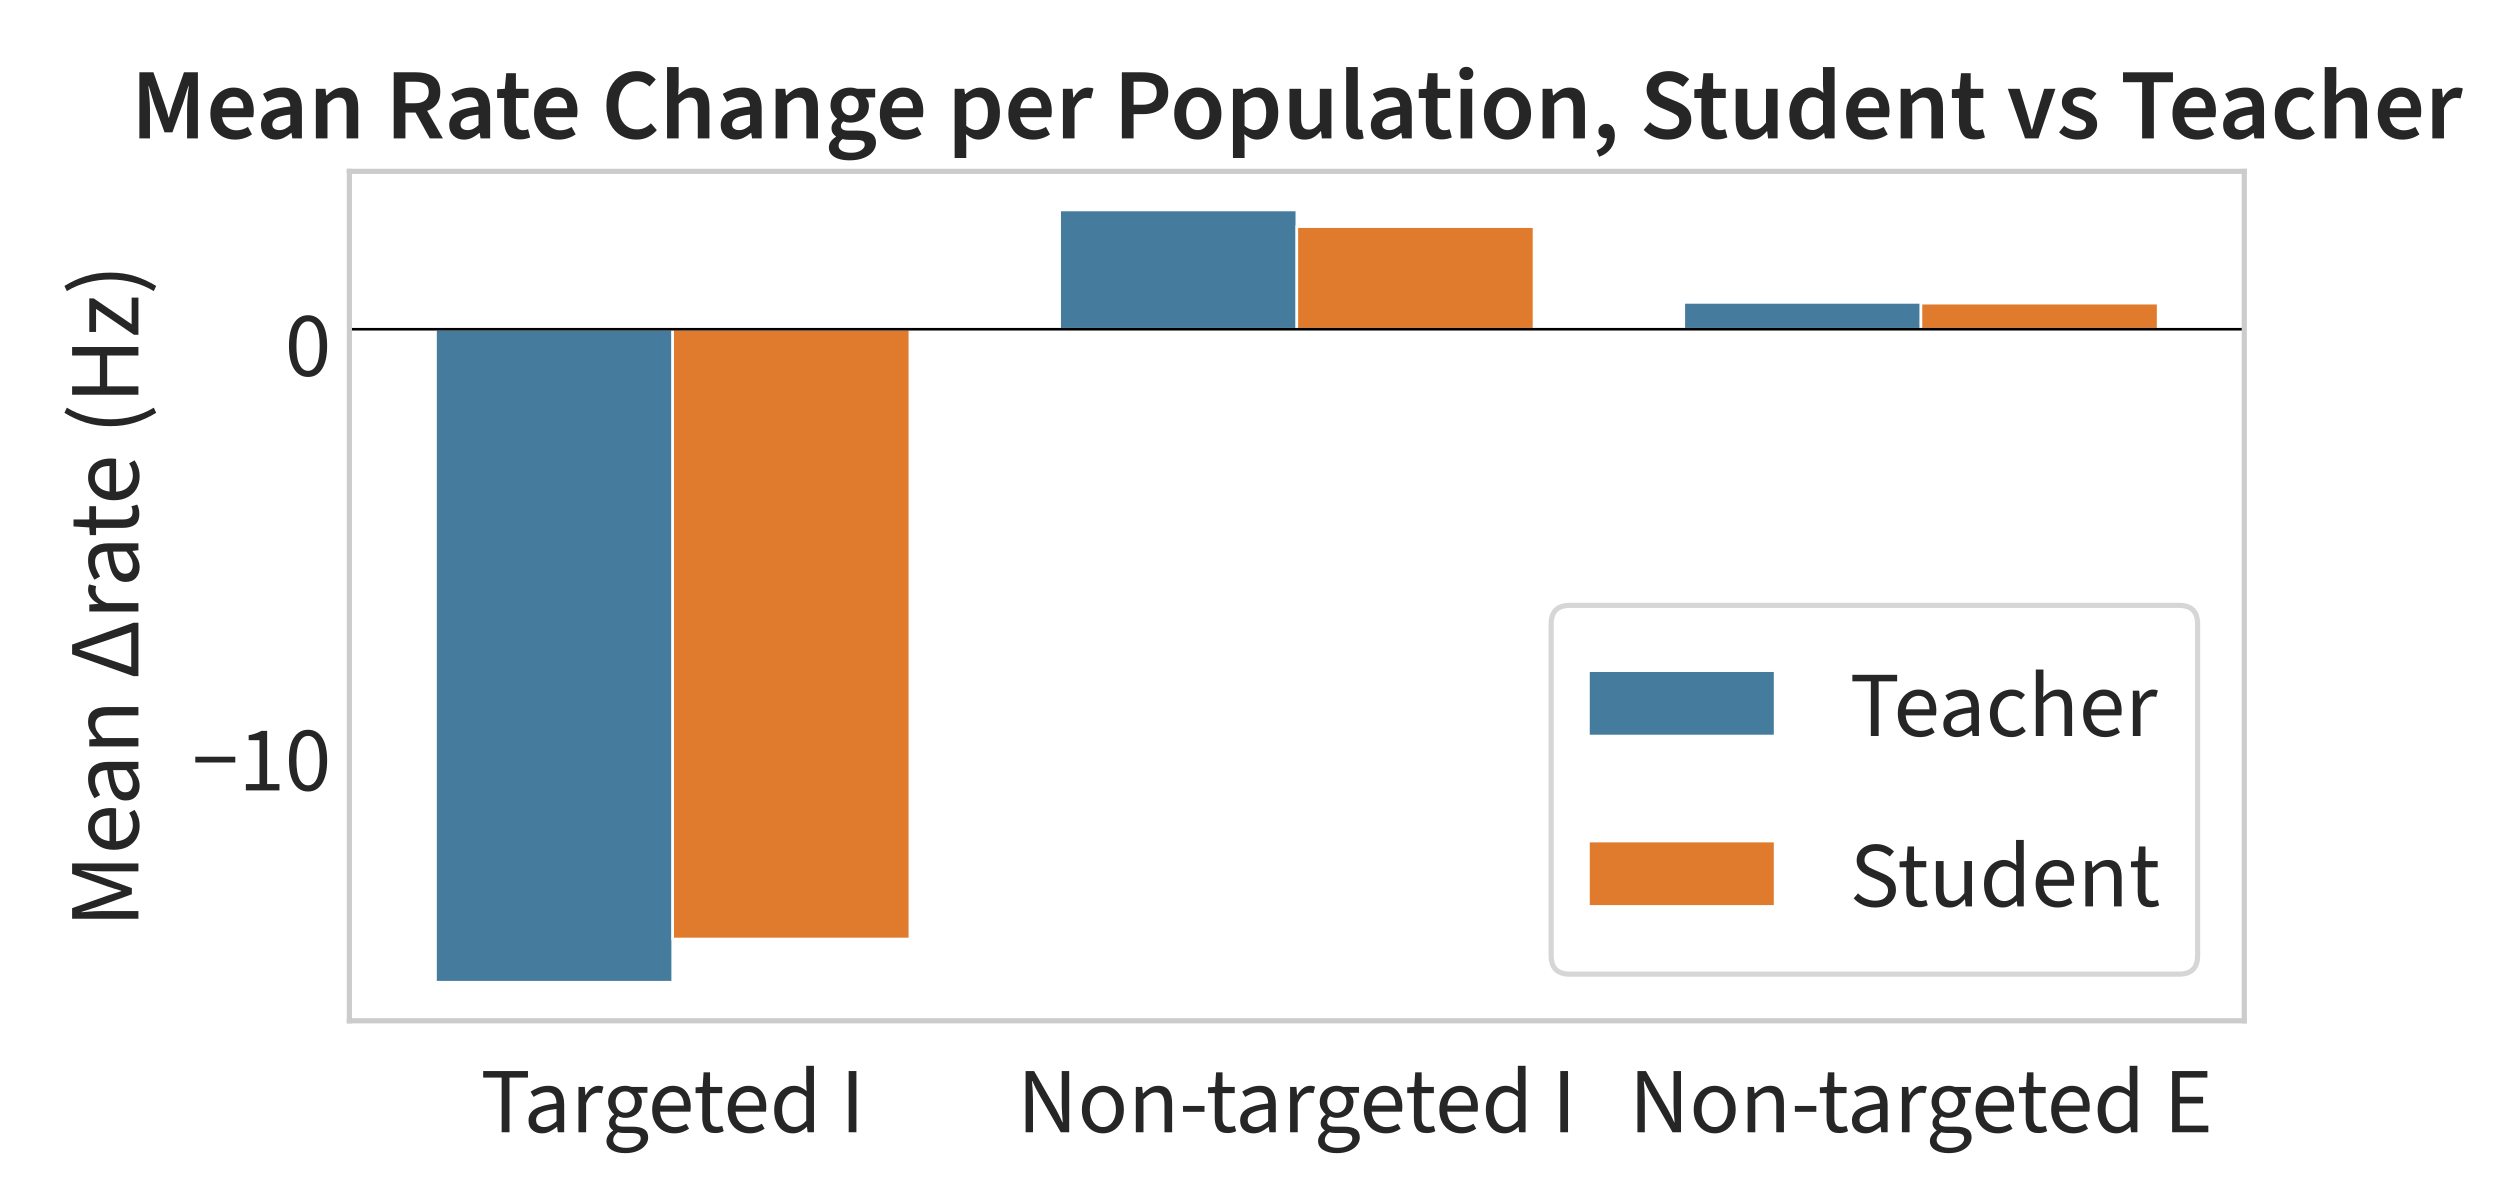
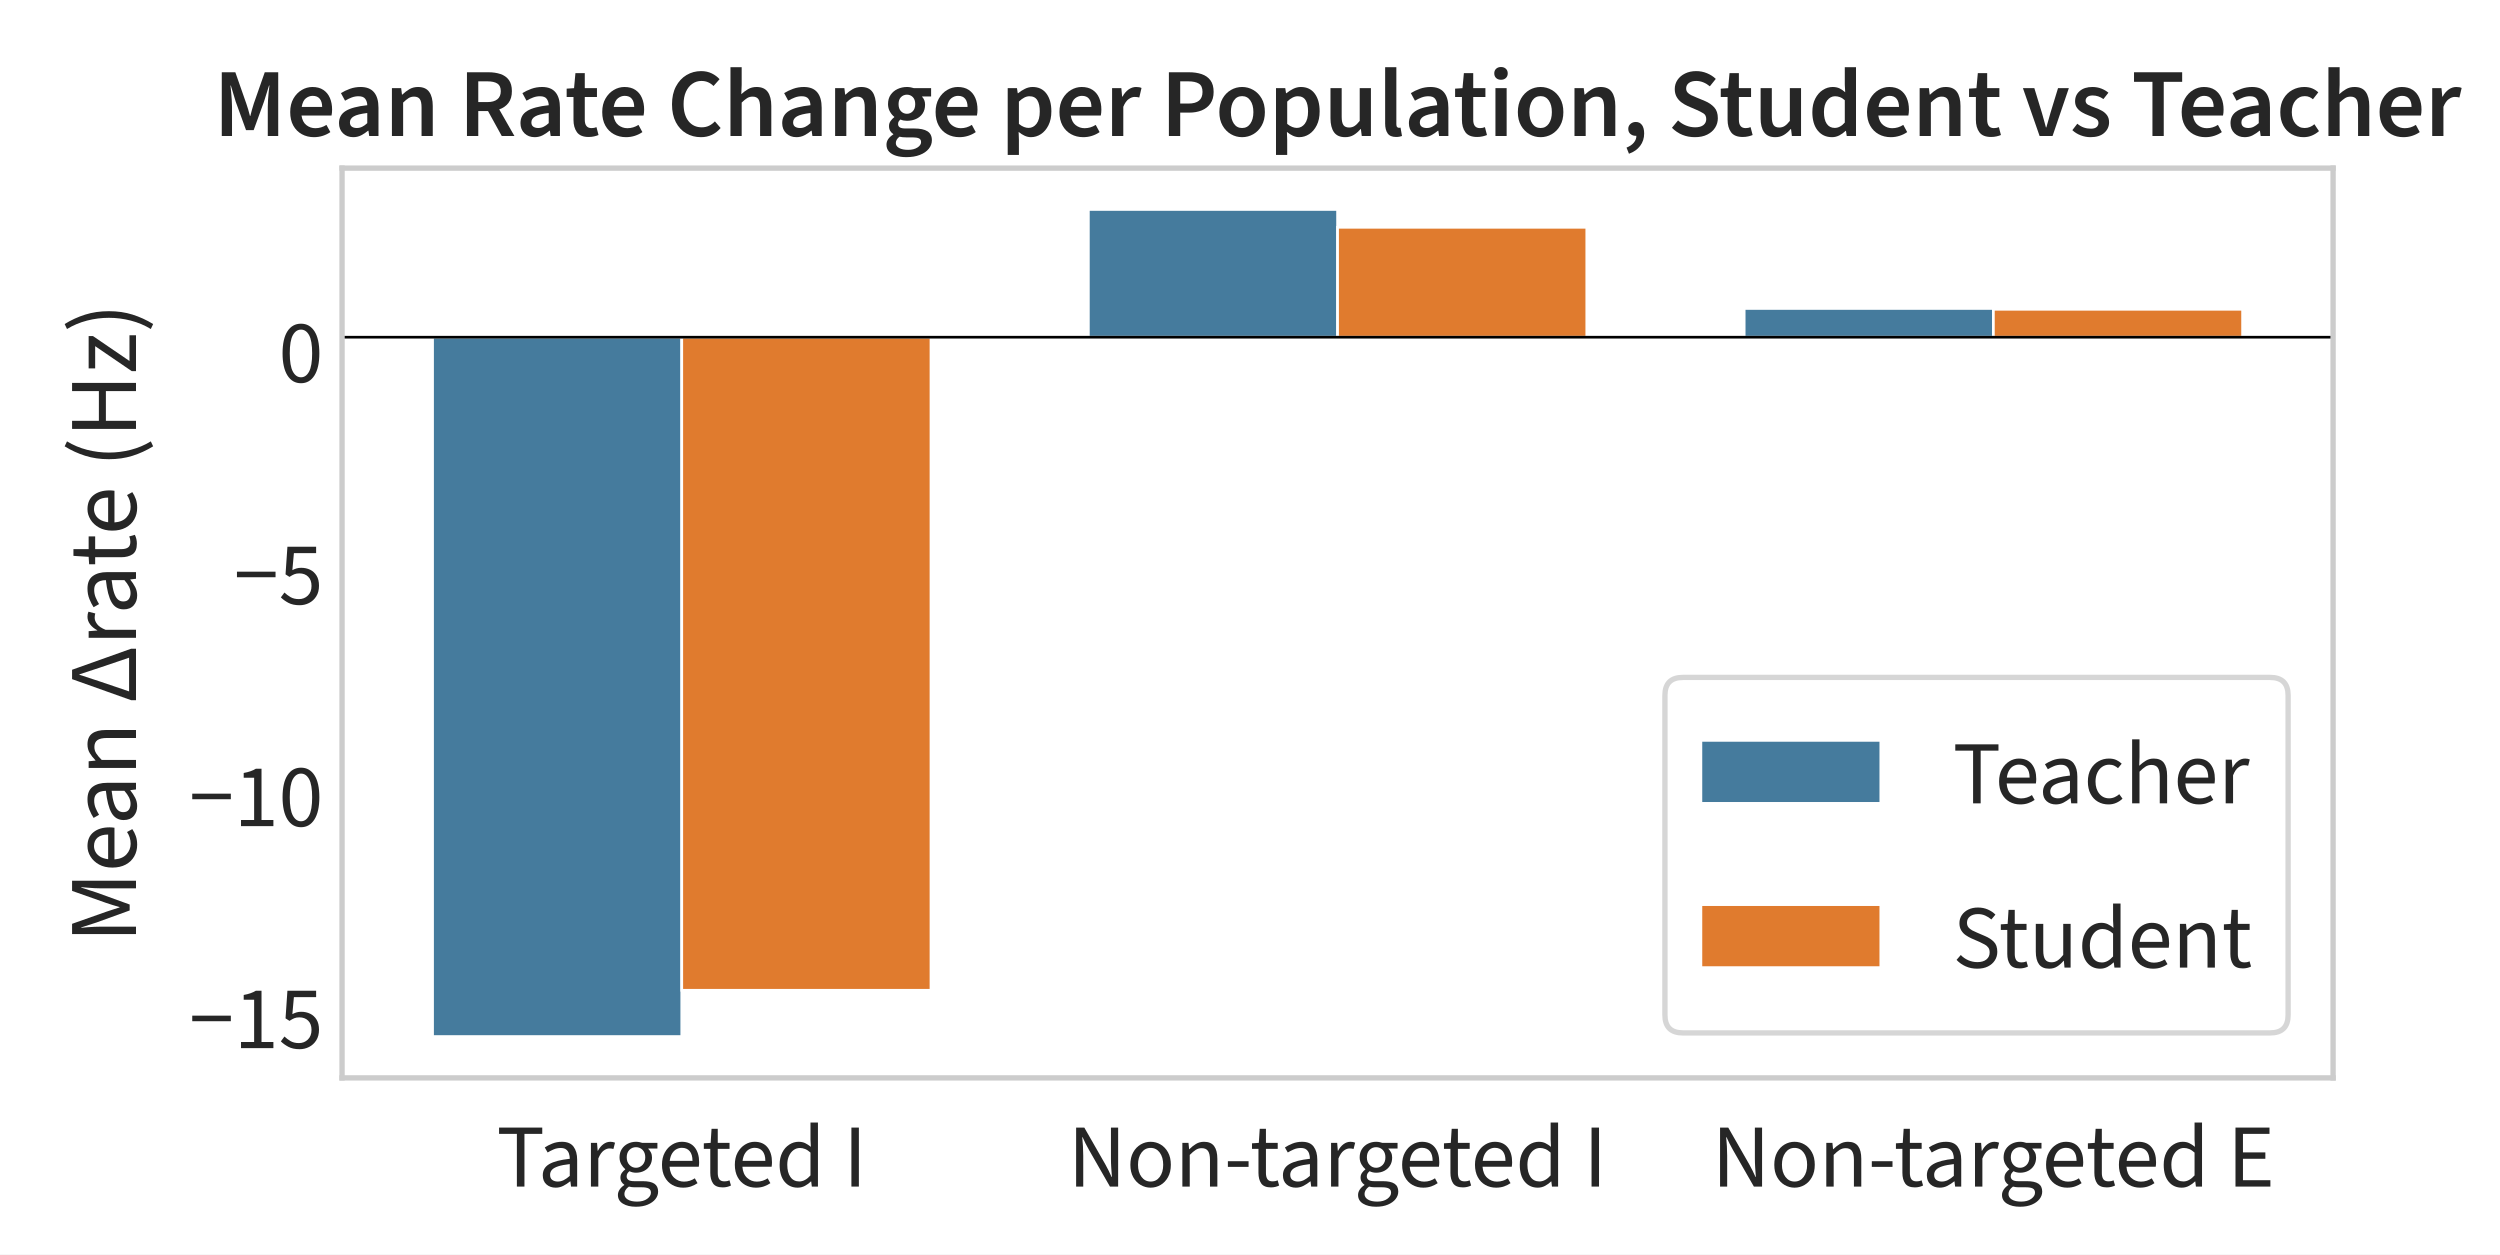
- <svg xmlns="http://www.w3.org/2000/svg" xmlns:xlink="http://www.w3.org/1999/xlink" width="482.251pt" height="231.48pt" viewBox="0 0 482.251 231.48" version="1.1">
+ <svg xmlns="http://www.w3.org/2000/svg" xmlns:xlink="http://www.w3.org/1999/xlink" width="466.911pt" height="234.288pt" viewBox="0 0 466.911 234.288" version="1.1">
  <defs>
    <style type="text/css">*{stroke-linejoin: round; stroke-linecap: butt}</style>
  </defs>
  <g id="figure_1">
    <g id="patch_1">
-       <path d="M 0 231.48  L 482.251 231.48  L 482.251 0  L 0 0  z " style="fill: #ffffff" />
+       <path d="M 0 234.288  L 466.911 234.288  L 466.911 0  L 0 0  z " style="fill: #ffffff" />
    </g>
    <g id="axes_1">
      <g id="patch_2">
-         <path d="M 67.397 196.912  L 432.92 196.912  L 432.92 33.057  L 67.397 33.057  z " style="fill: #ffffff" />
+         <path d="M 63.884 201.311  L 435.738 201.311  L 435.738 31.4  L 63.884 31.4  z " style="fill: #ffffff" />
      </g>
      <g id="matplotlib.axis_1">
        <g id="xtick_1">
          <g id="line2d_1" />
          <g id="text_1">
-             <g style="fill: #262626" transform="translate(92.70163 218.412) scale(0.18 -0.18)">
+             <g style="fill: #262626" transform="translate(92.73953 221.6112) scale(0.168 -0.168)">
              <defs>
                <path id="SourceSans3-Regular-15" d="M 1446 0  L 1446 3750  L 179 3750  L 179 4198  L 3251 4198  L 3251 3750  L 1984 3750  L 1984 0  L 1446 0  z " transform="scale(0.015625)" />
                <path id="SourceSans3-Regular-1c" d="M 1242 -77  Q 851 -77 588 153  Q 326 384 326 806  Q 326 1331 787 1600  Q 1248 1869 2246 1978  Q 2246 2176 2188 2349  Q 2131 2522 1993 2634  Q 1856 2746 1600 2746  Q 1331 2746 1094 2643  Q 858 2541 672 2426  L 467 2784  Q 685 2931 1001 3059  Q 1318 3187 1690 3187  Q 2259 3187 2515 2838  Q 2771 2490 2771 1907  L 2771 0  L 2336 0  L 2291 371  L 2272 371  Q 2042 186 1789 54  Q 1536 -77 1242 -77  z M 1389 358  Q 1613 358 1817 460  Q 2022 563 2246 762  L 2246 1600  Q 1722 1542 1414 1440  Q 1107 1338 976 1190  Q 845 1043 845 838  Q 845 582 1005 470  Q 1165 358 1389 358  z " transform="scale(0.015625)" />
                <path id="SourceSans3-Regular-2d" d="M 525 0  L 525 3110  L 960 3110  L 1005 2547  L 1024 2547  Q 1178 2842 1408 3014  Q 1638 3187 1907 3187  Q 2093 3187 2240 3123  L 2125 2675  Q 2054 2694 1993 2704  Q 1933 2714 1837 2714  Q 1638 2714 1424 2554  Q 1210 2394 1050 1997  L 1050 0  L 525 0  z " transform="scale(0.015625)" />
                <path id="SourceSans3-Regular-22" d="M 1574 -1434  Q 1005 -1434 646 -1216  Q 288 -998 288 -595  Q 288 -397 409 -214  Q 531 -32 742 109  L 742 134  Q 627 205 547 333  Q 467 461 467 640  Q 467 838 576 985  Q 685 1133 806 1216  L 806 1242  Q 653 1370 528 1587  Q 403 1805 403 2080  Q 403 2419 563 2668  Q 723 2918 992 3052  Q 1261 3187 1574 3187  Q 1702 3187 1817 3164  Q 1933 3142 2016 3110  L 3098 3110  L 3098 2707  L 2451 2707  L 2451 2682  Q 2560 2579 2637 2425  Q 2714 2272 2714 2061  Q 2714 1734 2560 1491  Q 2406 1248 2150 1117  Q 1894 986 1574 986  Q 1325 986 1107 1094  Q 1024 1024 966 937  Q 909 851 909 723  Q 909 576 1027 480  Q 1146 384 1459 384  L 2061 384  Q 2605 384 2877 208  Q 3149 32 3149 -358  Q 3149 -646 2957 -889  Q 2765 -1133 2413 -1283  Q 2061 -1434 1574 -1434  z M 1574 1338  Q 1843 1338 2038 1539  Q 2234 1741 2234 2080  Q 2234 2419 2042 2611  Q 1850 2803 1574 2803  Q 1299 2803 1107 2611  Q 915 2419 915 2080  Q 915 1741 1110 1539  Q 1306 1338 1574 1338  z M 1651 -1069  Q 2099 -1069 2368 -873  Q 2637 -678 2637 -435  Q 2637 -218 2473 -134  Q 2310 -51 2010 -51  L 1472 -51  Q 1382 -51 1276 -38  Q 1171 -26 1069 0  Q 902 -122 825 -256  Q 749 -390 749 -525  Q 749 -774 989 -921  Q 1229 -1069 1651 -1069  z " transform="scale(0.015625)" />
                <path id="SourceSans3-Regular-20" d="M 1702 2758  Q 1510 2758 1328 2665  Q 1146 2573 1014 2368  Q 883 2163 838 1830  L 2458 1830  Q 2458 2285 2259 2521  Q 2061 2758 1702 2758  z M 1786 -77  Q 1370 -77 1027 115  Q 685 307 486 675  Q 288 1043 288 1555  Q 288 2061 489 2425  Q 691 2790 1014 2988  Q 1338 3187 1696 3187  Q 2298 3187 2614 2790  Q 2931 2394 2931 1728  Q 2931 1645 2924 1568  Q 2918 1491 2906 1414  L 826 1414  Q 864 890 1161 621  Q 1459 352 1850 352  Q 2074 352 2269 416  Q 2464 480 2624 589  L 2816 243  Q 2611 102 2358 12  Q 2106 -77 1786 -77  z " transform="scale(0.015625)" />
                <path id="SourceSans3-Regular-2f" d="M 1504 -58  Q 1005 -58 809 227  Q 614 512 614 979  L 614 2682  L 154 2682  L 154 3078  L 640 3110  L 704 4109  L 1146 4109  L 1146 3110  L 1984 3110  L 1984 2682  L 1146 2682  L 1146 966  Q 1146 685 1251 528  Q 1357 371 1626 371  Q 1709 371 1798 387  Q 1888 403 1978 448  L 2086 77  Q 1965 13 1814 -22  Q 1664 -58 1504 -58  z " transform="scale(0.015625)" />
                <path id="SourceSans3-Regular-1f" d="M 1587 -77  Q 1005 -77 653 348  Q 301 774 301 1549  Q 301 2054 489 2422  Q 678 2790 988 2988  Q 1299 3187 1651 3187  Q 1920 3187 2118 3091  Q 2317 2995 2522 2829  L 2496 3360  L 2496 4557  L 3027 4557  L 3027 0  L 2592 0  L 2547 365  L 2528 365  Q 2349 186 2105 54  Q 1862 -77 1587 -77  z M 1702 365  Q 2112 365 2496 794  L 2496 2419  Q 2298 2598 2115 2672  Q 1933 2746 1741 2746  Q 1491 2746 1289 2595  Q 1088 2445 966 2179  Q 845 1914 845 1555  Q 845 998 1069 681  Q 1293 365 1702 365  z " transform="scale(0.015625)" />
                <path id="SourceSans3-Regular-1" transform="scale(0.015625)" />
                <path id="SourceSans3-Regular-a" d="M 576 0  L 576 4198  L 1107 4198  L 1107 0  L 576 0  z " transform="scale(0.015625)" />
              </defs>
              <use xlink:href="#SourceSans3-Regular-15" />
              <use xlink:href="#SourceSans3-Regular-1c" transform="translate(46.29688 0)" />
              <use xlink:href="#SourceSans3-Regular-2d" transform="translate(96.70312 0)" />
              <use xlink:href="#SourceSans3-Regular-22" transform="translate(130.4062 0)" />
              <use xlink:href="#SourceSans3-Regular-20" transform="translate(179.4062 0)" />
              <use xlink:href="#SourceSans3-Regular-2f" transform="translate(228 0)" />
              <use xlink:href="#SourceSans3-Regular-20" transform="translate(260.3906 0)" />
              <use xlink:href="#SourceSans3-Regular-1f" transform="translate(309.9844 0)" />
              <use xlink:href="#SourceSans3-Regular-1" transform="translate(365.4844 0)" />
              <use xlink:href="#SourceSans3-Regular-a" transform="translate(385.4844 0)" />
            </g>
          </g>
        </g>
        <g id="xtick_2">
          <g id="line2d_2" />
          <g id="text_2">
-             <g style="fill: #262626" transform="translate(196.2215 218.412) scale(0.18 -0.18)">
+             <g style="fill: #262626" transform="translate(199.47 221.6112) scale(0.168 -0.168)">
              <defs>
                <path id="SourceSans3-Regular-f" d="M 576 0  L 576 4198  L 1158 4198  L 2650 1587  Q 2771 1376 2883 1145  Q 2995 915 3098 685  L 3123 685  Q 3098 1011 3075 1350  Q 3053 1690 3053 2016  L 3053 4198  L 3565 4198  L 3565 0  L 2982 0  L 1491 2611  Q 1370 2822 1254 3052  Q 1139 3283 1037 3514  L 1011 3514  Q 1043 3200 1062 2867  Q 1082 2534 1082 2195  L 1082 0  L 576 0  z " transform="scale(0.015625)" />
                <path id="SourceSans3-Regular-2a" d="M 1734 -77  Q 1357 -77 1027 115  Q 698 307 496 672  Q 294 1037 294 1549  Q 294 2074 496 2438  Q 698 2803 1027 2995  Q 1357 3187 1734 3187  Q 2118 3187 2444 2995  Q 2771 2803 2972 2438  Q 3174 2074 3174 1549  Q 3174 1037 2972 672  Q 2771 307 2444 115  Q 2118 -77 1734 -77  z M 1734 358  Q 2138 358 2384 688  Q 2630 1018 2630 1549  Q 2630 2086 2384 2419  Q 2138 2752 1734 2752  Q 1338 2752 1088 2419  Q 838 2086 838 1549  Q 838 1018 1088 688  Q 1338 358 1734 358  z " transform="scale(0.015625)" />
                <path id="SourceSans3-Regular-29" d="M 525 0  L 525 3110  L 960 3110  L 1005 2662  L 1024 2662  Q 1248 2886 1497 3036  Q 1747 3187 2067 3187  Q 2560 3187 2787 2876  Q 3014 2566 3014 1971  L 3014 0  L 2490 0  L 2490 1901  Q 2490 2336 2349 2534  Q 2208 2733 1901 2733  Q 1664 2733 1475 2611  Q 1286 2490 1050 2253  L 1050 0  L 525 0  z " transform="scale(0.015625)" />
                <path id="SourceSans3-Regular-587" d="M 262 1402  L 262 1805  L 1734 1805  L 1734 1402  L 262 1402  z " transform="scale(0.015625)" />
              </defs>
              <use xlink:href="#SourceSans3-Regular-f" />
              <use xlink:href="#SourceSans3-Regular-2a" transform="translate(64.70312 0)" />
              <use xlink:href="#SourceSans3-Regular-29" transform="translate(118.9062 0)" />
              <use xlink:href="#SourceSans3-Regular-587" transform="translate(173.6094 0)" />
              <use xlink:href="#SourceSans3-Regular-2f" transform="translate(202.1094 0)" />
              <use xlink:href="#SourceSans3-Regular-1c" transform="translate(233.8125 0)" />
              <use xlink:href="#SourceSans3-Regular-2d" transform="translate(284.2188 0)" />
              <use xlink:href="#SourceSans3-Regular-22" transform="translate(317.9219 0)" />
              <use xlink:href="#SourceSans3-Regular-20" transform="translate(366.9219 0)" />
              <use xlink:href="#SourceSans3-Regular-2f" transform="translate(415.5156 0)" />
              <use xlink:href="#SourceSans3-Regular-20" transform="translate(447.9062 0)" />
              <use xlink:href="#SourceSans3-Regular-1f" transform="translate(497.5 0)" />
              <use xlink:href="#SourceSans3-Regular-1" transform="translate(553 0)" />
              <use xlink:href="#SourceSans3-Regular-a" transform="translate(573 0)" />
            </g>
          </g>
        </g>
        <g id="xtick_3">
          <g id="line2d_3" />
          <g id="text_3">
-             <g style="fill: #262626" transform="translate(314.2412 218.412) scale(0.18 -0.18)">
+             <g style="fill: #262626" transform="translate(319.7337 221.6112) scale(0.168 -0.168)">
              <defs>
                <path id="SourceSans3-Regular-6" d="M 576 0  L 576 4198  L 2995 4198  L 2995 3750  L 1107 3750  L 1107 2432  L 2701 2432  L 2701 1978  L 1107 1978  L 1107 454  L 3059 454  L 3059 0  L 576 0  z " transform="scale(0.015625)" />
              </defs>
              <use xlink:href="#SourceSans3-Regular-f" />
              <use xlink:href="#SourceSans3-Regular-2a" transform="translate(64.70312 0)" />
              <use xlink:href="#SourceSans3-Regular-29" transform="translate(118.9062 0)" />
              <use xlink:href="#SourceSans3-Regular-587" transform="translate(173.6094 0)" />
              <use xlink:href="#SourceSans3-Regular-2f" transform="translate(202.1094 0)" />
              <use xlink:href="#SourceSans3-Regular-1c" transform="translate(233.8125 0)" />
              <use xlink:href="#SourceSans3-Regular-2d" transform="translate(284.2188 0)" />
              <use xlink:href="#SourceSans3-Regular-22" transform="translate(317.9219 0)" />
              <use xlink:href="#SourceSans3-Regular-20" transform="translate(366.9219 0)" />
              <use xlink:href="#SourceSans3-Regular-2f" transform="translate(415.5156 0)" />
              <use xlink:href="#SourceSans3-Regular-20" transform="translate(447.9062 0)" />
              <use xlink:href="#SourceSans3-Regular-1f" transform="translate(497.5 0)" />
              <use xlink:href="#SourceSans3-Regular-1" transform="translate(553 0)" />
              <use xlink:href="#SourceSans3-Regular-6" transform="translate(573 0)" />
            </g>
          </g>
        </g>
      </g>
      <g id="matplotlib.axis_2">
        <g id="ytick_1">
          <g id="line2d_4" />
          <g id="text_4">
-             <g style="fill: #262626" transform="translate(37.057 152.468) scale(0.18 -0.18)">
+             <g style="fill: #262626" transform="translate(35.3332 195.7516) scale(0.168 -0.168)">
              <defs>
                <path id="SourceSans3-Regular-873" d="M 218 1914  L 218 2310  L 2963 2310  L 2963 1914  L 218 1914  z " transform="scale(0.015625)" />
                <path id="SourceSans3-Regular-536" d="M 506 0  L 506 435  L 1440 435  L 1440 3443  L 698 3443  L 698 3782  Q 979 3834 1187 3907  Q 1395 3981 1562 4083  L 1965 4083  L 1965 435  L 2810 435  L 2810 0  L 506 0  z " transform="scale(0.015625)" />
+                 <path id="SourceSans3-Regular-53a" d="M 1498 -77  Q 1011 -77 691 96  Q 371 269 160 480  L 416 826  Q 602 646 845 502  Q 1088 358 1446 358  Q 1824 358 2083 611  Q 2342 864 2342 1293  Q 2342 1715 2105 1952  Q 1869 2189 1472 2189  Q 1261 2189 1110 2125  Q 960 2061 774 1939  L 493 2118  L 627 4083  L 2669 4083  L 2669 3629  L 1088 3629  L 979 2419  Q 1126 2496 1273 2541  Q 1421 2586 1606 2586  Q 1958 2586 2243 2448  Q 2528 2310 2701 2028  Q 2874 1747 2874 1306  Q 2874 864 2678 553  Q 2483 243 2169 83  Q 1856 -77 1498 -77  z " transform="scale(0.015625)" />
+               </defs>
+               <use xlink:href="#SourceSans3-Regular-873" />
+               <use xlink:href="#SourceSans3-Regular-536" transform="translate(49.70312 0)" />
+               <use xlink:href="#SourceSans3-Regular-53a" transform="translate(99.40625 0)" />
+             </g>
+           </g>
+         </g>
+         <g id="ytick_2">
+           <g id="line2d_5" />
+           <g id="text_5">
+             <g style="fill: #262626" transform="translate(35.3332 154.2919) scale(0.168 -0.168)">
+               <defs>
                <path id="SourceSans3-Regular-535" d="M 1594 -77  Q 979 -77 630 476  Q 282 1030 282 2054  Q 282 3085 630 3622  Q 979 4160 1594 4160  Q 2202 4160 2550 3622  Q 2899 3085 2899 2054  Q 2899 1030 2550 476  Q 2202 -77 1594 -77  z M 1594 346  Q 1952 346 2169 752  Q 2387 1158 2387 2054  Q 2387 2950 2169 3344  Q 1952 3738 1594 3738  Q 1235 3738 1014 3344  Q 794 2950 794 2054  Q 794 1158 1014 752  Q 1235 346 1594 346  z " transform="scale(0.015625)" />
              </defs>
              <use xlink:href="#SourceSans3-Regular-873" />
              <use xlink:href="#SourceSans3-Regular-536" transform="translate(49.70312 0)" />
              <use xlink:href="#SourceSans3-Regular-535" transform="translate(99.40625 0)" />
            </g>
          </g>
        </g>
-         <g id="ytick_2">
-           <g id="line2d_5" />
-           <g id="text_5">
-             <g style="fill: #262626" transform="translate(54.95012 72.50422) scale(0.18 -0.18)">
+         <g id="ytick_3">
+           <g id="line2d_6" />
+           <g id="text_6">
+             <g style="fill: #262626" transform="translate(43.68333 112.8322) scale(0.168 -0.168)">
+               <use xlink:href="#SourceSans3-Regular-873" />
+               <use xlink:href="#SourceSans3-Regular-53a" transform="translate(49.70312 0)" />
+             </g>
+           </g>
+         </g>
+         <g id="ytick_4">
+           <g id="line2d_7" />
+           <g id="text_7">
+             <g style="fill: #262626" transform="translate(52.03345 71.37257) scale(0.168 -0.168)">
              <use xlink:href="#SourceSans3-Regular-535" />
            </g>
          </g>
        </g>
-         <g id="text_6">
-           <g style="fill: #262626" transform="translate(26.7 178.9811) rotate(-90) scale(0.195 -0.195)">
+         <g id="text_8">
+           <g style="fill: #262626" transform="translate(25.4 176.0857) rotate(-90) scale(0.182 -0.182)">
            <defs>
              <path id="SourceSans3-Regular-e" d="M 576 0  L 576 4198  L 1248 4198  L 2042 1952  Q 2112 1734 2182 1526  Q 2253 1318 2323 1082  L 2349 1082  Q 2419 1318 2480 1526  Q 2541 1734 2618 1952  L 3411 4198  L 4077 4198  L 4077 0  L 3578 0  L 3578 2310  Q 3578 2496 3590 2726  Q 3603 2957 3622 3184  Q 3642 3411 3654 3597  L 3629 3597  L 3302 2586  L 2515 416  L 2125 416  L 1338 2586  L 1011 3597  L 986 3597  Q 1005 3411 1024 3184  Q 1043 2957 1052 2726  Q 1062 2496 1062 2310  L 1062 0  L 576 0  z " transform="scale(0.015625)" />
              <path id="SourceSans3-Regular-31e" d="M 192 0  L 192 320  L 1574 4198  L 2189 4198  L 3571 320  L 3571 0  L 192 0  z M 768 454  L 2982 454  L 2330 2374  L 1888 3718  L 1862 3718  L 1421 2374  L 768 454  z " transform="scale(0.015625)" />
              <path id="SourceSans3-Regular-5a2" d="M 1370 -1126  Q 973 -480 749 227  Q 525 934 525 1779  Q 525 2624 749 3334  Q 973 4045 1370 4685  L 1696 4531  Q 1325 3923 1142 3216  Q 960 2509 960 1779  Q 960 1050 1142 342  Q 1325 -365 1696 -973  L 1370 -1126  z " transform="scale(0.015625)" />
              <path id="SourceSans3-Regular-9" d="M 576 0  L 576 4198  L 1107 4198  L 1107 2438  L 3059 2438  L 3059 4198  L 3597 4198  L 3597 0  L 3059 0  L 3059 1978  L 1107 1978  L 1107 0  L 576 0  z " transform="scale(0.015625)" />
              <path id="SourceSans3-Regular-35" d="M 198 0  L 198 282  L 1837 2682  L 378 2682  L 378 3110  L 2502 3110  L 2502 2829  L 864 429  L 2554 429  L 2554 0  L 198 0  z " transform="scale(0.015625)" />
              <path id="SourceSans3-Regular-5a3" d="M 570 -1126  L 243 -973  Q 614 -365 796 342  Q 979 1050 979 1779  Q 979 2509 796 3216  Q 614 3923 243 4531  L 570 4685  Q 966 4045 1190 3334  Q 1414 2624 1414 1779  Q 1414 934 1190 227  Q 966 -480 570 -1126  z " transform="scale(0.015625)" />
            </defs>
            <use xlink:href="#SourceSans3-Regular-e" />
            <use xlink:href="#SourceSans3-Regular-20" transform="translate(72.70312 0)" />
            <use xlink:href="#SourceSans3-Regular-1c" transform="translate(120.8906 0)" />
            <use xlink:href="#SourceSans3-Regular-29" transform="translate(171.2969 0)" />
            <use xlink:href="#SourceSans3-Regular-1" transform="translate(226 0)" />
            <use xlink:href="#SourceSans3-Regular-31e" transform="translate(246 0)" />
            <use xlink:href="#SourceSans3-Regular-2d" transform="translate(304.7969 0)" />
            <use xlink:href="#SourceSans3-Regular-1c" transform="translate(337.0938 0)" />
            <use xlink:href="#SourceSans3-Regular-2f" transform="translate(386.0938 0)" />
            <use xlink:href="#SourceSans3-Regular-20" transform="translate(418.4844 0)" />
            <use xlink:href="#SourceSans3-Regular-1" transform="translate(468.0781 0)" />
            <use xlink:href="#SourceSans3-Regular-5a2" transform="translate(488.0781 0)" />
            <use xlink:href="#SourceSans3-Regular-9" transform="translate(518.375 0)" />
            <use xlink:href="#SourceSans3-Regular-35" transform="translate(583.5781 0)" />
            <use xlink:href="#SourceSans3-Regular-5a3" transform="translate(626.0781 0)" />
          </g>
        </g>
      </g>
      <g id="patch_3">
-         <path d="M 84.011 63.504  L 129.762 63.504  L 129.762 189.464  L 84.011 189.464  z " clip-path="url(#p8f37180c7d)" style="fill: #457b9d; stroke: #ffffff; stroke-width: 0.5; stroke-linejoin: miter" />
+         <path d="M 80.786 62.973  L 127.329 62.973  L 127.329 193.588  L 80.786 193.588  z " clip-path="url(#pb2ce56561f)" style="fill: #457b9d; stroke: #ffffff; stroke-width: 0.5; stroke-linejoin: miter" />
      </g>
      <g id="patch_4">
-         <path d="M 129.762 63.504  L 175.513 63.504  L 175.513 181.131  L 129.762 181.131  z " clip-path="url(#p8f37180c7d)" style="fill: #e07b2e; stroke: #ffffff; stroke-width: 0.5; stroke-linejoin: miter" />
+         <path d="M 127.329 62.973  L 173.872 62.973  L 173.872 184.947  L 127.329 184.947  z " clip-path="url(#pb2ce56561f)" style="fill: #e07b2e; stroke: #ffffff; stroke-width: 0.5; stroke-linejoin: miter" />
      </g>
      <g id="patch_5">
-         <path d="M 204.408 63.504  L 250.158 63.504  L 250.158 40.505  L 204.408 40.505  z " clip-path="url(#p8f37180c7d)" style="fill: #457b9d; stroke: #ffffff; stroke-width: 0.5; stroke-linejoin: miter" />
+         <path d="M 203.268 62.973  L 249.811 62.973  L 249.811 39.123  L 203.268 39.123  z " clip-path="url(#pb2ce56561f)" style="fill: #457b9d; stroke: #ffffff; stroke-width: 0.5; stroke-linejoin: miter" />
      </g>
      <g id="patch_6">
-         <path d="M 250.158 63.504  L 295.909 63.504  L 295.909 43.715  L 250.158 43.715  z " clip-path="url(#p8f37180c7d)" style="fill: #e07b2e; stroke: #ffffff; stroke-width: 0.5; stroke-linejoin: miter" />
+         <path d="M 249.811 62.973  L 296.354 62.973  L 296.354 42.452  L 249.811 42.452  z " clip-path="url(#pb2ce56561f)" style="fill: #e07b2e; stroke: #ffffff; stroke-width: 0.5; stroke-linejoin: miter" />
      </g>
      <g id="patch_7">
-         <path d="M 324.804 63.504  L 370.554 63.504  L 370.554 58.335  L 324.804 58.335  z " clip-path="url(#p8f37180c7d)" style="fill: #457b9d; stroke: #ffffff; stroke-width: 0.5; stroke-linejoin: miter" />
+         <path d="M 325.75 62.973  L 372.293 62.973  L 372.293 57.612  L 325.75 57.612  z " clip-path="url(#pb2ce56561f)" style="fill: #457b9d; stroke: #ffffff; stroke-width: 0.5; stroke-linejoin: miter" />
      </g>
      <g id="patch_8">
-         <path d="M 370.554 63.504  L 416.305 63.504  L 416.305 58.482  L 370.554 58.482  z " clip-path="url(#p8f37180c7d)" style="fill: #e07b2e; stroke: #ffffff; stroke-width: 0.5; stroke-linejoin: miter" />
-       </g>
-       <g id="line2d_6">
-         <path d="M 67.397 63.504  L 432.92 63.504  " clip-path="url(#p8f37180c7d)" style="fill: none; stroke: #000000; stroke-width: 0.5; stroke-linecap: round" />
+         <path d="M 372.293 62.973  L 418.836 62.973  L 418.836 57.765  L 372.293 57.765  z " clip-path="url(#pb2ce56561f)" style="fill: #e07b2e; stroke: #ffffff; stroke-width: 0.5; stroke-linejoin: miter" />
+       </g>
+       <g id="line2d_8">
+         <path d="M 63.884 62.973  L 435.738 62.973  " clip-path="url(#pb2ce56561f)" style="fill: none; stroke: #000000; stroke-width: 0.5; stroke-linecap: round" />
      </g>
      <g id="patch_9">
-         <path d="M 67.397 196.912  L 67.397 33.057  " style="fill: none; stroke: #cccccc; stroke-linejoin: miter; stroke-linecap: square" />
+         <path d="M 63.884 201.311  L 63.884 31.4  " style="fill: none; stroke: #cccccc; stroke-linejoin: miter; stroke-linecap: square" />
      </g>
      <g id="patch_10">
-         <path d="M 432.92 196.912  L 432.92 33.057  " style="fill: none; stroke: #cccccc; stroke-linejoin: miter; stroke-linecap: square" />
+         <path d="M 435.738 201.311  L 435.738 31.4  " style="fill: none; stroke: #cccccc; stroke-linejoin: miter; stroke-linecap: square" />
      </g>
      <g id="patch_11">
-         <path d="M 67.397 196.912  L 432.92 196.912  " style="fill: none; stroke: #cccccc; stroke-linejoin: miter; stroke-linecap: square" />
+         <path d="M 63.884 201.311  L 435.738 201.311  " style="fill: none; stroke: #cccccc; stroke-linejoin: miter; stroke-linecap: square" />
      </g>
      <g id="patch_12">
-         <path d="M 67.397 33.057  L 432.92 33.057  " style="fill: none; stroke: #cccccc; stroke-linejoin: miter; stroke-linecap: square" />
-       </g>
-       <g id="text_7">
-         <g style="fill: #262626" transform="translate(25.2653 26.7) scale(0.195 -0.195)">
+         <path d="M 63.884 31.4  L 435.738 31.4  " style="fill: none; stroke: #cccccc; stroke-linejoin: miter; stroke-linecap: square" />
+       </g>
+       <g id="text_9">
+         <g style="fill: #262626" transform="translate(39.91094 25.4) scale(0.182 -0.182)">
          <defs>
            <path id="SourceSans3-Semibold-e" d="M 531 0  L 531 4186  L 1421 4186  L 2138 2138  Q 2208 1939 2265 1744  Q 2323 1549 2381 1318  L 2406 1318  Q 2464 1549 2518 1744  Q 2573 1939 2637 2138  L 3354 4186  L 4237 4186  L 4237 0  L 3552 0  L 3552 1907  Q 3552 2106 3568 2362  Q 3584 2618 3609 2870  Q 3635 3123 3661 3315  L 3635 3315  L 3302 2253  L 2624 384  L 2125 384  L 1446 2253  L 1126 3315  L 1101 3315  Q 1126 3123 1148 2870  Q 1171 2618 1187 2362  Q 1203 2106 1203 1907  L 1203 0  L 531 0  z " transform="scale(0.015625)" />
            <path id="SourceSans3-Semibold-20" d="M 1728 2637  Q 1498 2637 1290 2480  Q 1082 2323 1011 1907  L 2355 1907  Q 2355 2246 2201 2441  Q 2048 2637 1728 2637  z M 1818 -77  Q 1376 -77 1021 118  Q 666 314 461 682  Q 256 1050 256 1574  Q 256 2086 467 2454  Q 678 2822 1011 3020  Q 1344 3219 1715 3219  Q 2144 3219 2432 3027  Q 2720 2835 2864 2499  Q 3008 2163 3008 1728  Q 3008 1517 2970 1344  L 998 1344  Q 1062 915 1321 713  Q 1581 512 1907 512  Q 2298 512 2637 730  L 2893 256  Q 2675 102 2396 12  Q 2118 -77 1818 -77  z " transform="scale(0.015625)" />
            <path id="SourceSans3-Semibold-1c" d="M 1229 -77  Q 819 -77 556 179  Q 294 435 294 845  Q 294 1376 739 1648  Q 1184 1920 2150 2022  Q 2144 2266 2019 2438  Q 1894 2611 1574 2611  Q 1344 2611 1123 2528  Q 902 2445 691 2317  L 422 2816  Q 685 2982 1014 3100  Q 1344 3219 1715 3219  Q 2304 3219 2595 2870  Q 2886 2522 2886 1856  L 2886 0  L 2278 0  L 2227 346  L 2202 346  Q 1984 166 1747 44  Q 1510 -77 1229 -77  z M 1459 525  Q 1651 525 1814 605  Q 1978 685 2150 845  L 2150 1510  Q 1510 1434 1260 1286  Q 1011 1139 1011 896  Q 1011 698 1139 611  Q 1267 525 1459 525  z " transform="scale(0.015625)" />
            <path id="SourceSans3-Semibold-29" d="M 467 0  L 467 3142  L 1075 3142  L 1126 2720  L 1152 2720  Q 1363 2925 1612 3072  Q 1862 3219 2182 3219  Q 2688 3219 2918 2892  Q 3149 2566 3149 1971  L 3149 0  L 2413 0  L 2413 1875  Q 2413 2266 2297 2426  Q 2182 2586 1920 2586  Q 1715 2586 1558 2486  Q 1402 2387 1203 2195  L 1203 0  L 467 0  z " transform="scale(0.015625)" />
            <path id="SourceSans3-Semibold-1" transform="scale(0.015625)" />
            <path id="SourceSans3-Semibold-13" d="M 531 0  L 531 4186  L 1946 4186  Q 2381 4186 2729 4070  Q 3078 3955 3280 3683  Q 3482 3411 3482 2944  Q 3482 2464 3254 2169  Q 3027 1875 2650 1747  L 3648 0  L 2816 0  L 1914 1638  L 1274 1638  L 1274 0  L 531 0  z M 1274 2227  L 1869 2227  Q 2298 2227 2525 2409  Q 2752 2592 2752 2944  Q 2752 3302 2525 3446  Q 2298 3590 1869 3590  L 1274 3590  L 1274 2227  z " transform="scale(0.015625)" />
            <path id="SourceSans3-Semibold-2f" d="M 1574 -64  Q 1030 -64 803 249  Q 576 563 576 1069  L 576 2560  L 128 2560  L 128 3110  L 614 3142  L 704 4128  L 1318 4128  L 1318 3142  L 2118 3142  L 2118 2560  L 1318 2560  L 1318 1069  Q 1318 518 1760 518  Q 1939 518 2086 582  L 2221 64  Q 2099 13 1932 -25  Q 1766 -64 1574 -64  z " transform="scale(0.015625)" />
            <path id="SourceSans3-Semibold-4" d="M 2214 -77  Q 1683 -77 1251 172  Q 819 422 566 905  Q 314 1389 314 2080  Q 314 2765 573 3254  Q 832 3744 1267 4003  Q 1702 4262 2227 4262  Q 2624 4262 2931 4108  Q 3238 3955 3437 3731  L 3040 3283  Q 2880 3443 2685 3529  Q 2490 3616 2246 3616  Q 1914 3616 1648 3430  Q 1382 3245 1228 2905  Q 1075 2566 1075 2099  Q 1075 1382 1398 976  Q 1722 570 2266 570  Q 2534 570 2748 675  Q 2963 781 3130 960  L 3507 525  Q 3251 230 2931 76  Q 2611 -77 2214 -77  z " transform="scale(0.015625)" />
            <path id="SourceSans3-Semibold-23" d="M 467 0  L 467 4518  L 1203 4518  L 1203 3354  L 1178 2746  Q 1376 2931 1619 3075  Q 1862 3219 2182 3219  Q 2688 3219 2918 2892  Q 3149 2566 3149 1971  L 3149 0  L 2413 0  L 2413 1875  Q 2413 2266 2297 2426  Q 2182 2586 1920 2586  Q 1715 2586 1558 2486  Q 1402 2387 1203 2195  L 1203 0  L 467 0  z " transform="scale(0.015625)" />
            <path id="SourceSans3-Semibold-22" d="M 1562 -1389  Q 1190 -1389 892 -1299  Q 595 -1210 425 -1027  Q 256 -845 256 -570  Q 256 -179 704 102  L 704 128  Q 582 205 502 333  Q 422 461 422 653  Q 422 838 528 988  Q 634 1139 768 1235  L 768 1261  Q 608 1382 483 1600  Q 358 1818 358 2093  Q 358 2458 531 2707  Q 704 2957 989 3088  Q 1274 3219 1600 3219  Q 1728 3219 1846 3196  Q 1965 3174 2061 3142  L 3187 3142  L 3187 2598  L 2598 2598  L 2598 2573  Q 2688 2477 2739 2352  Q 2790 2227 2790 2061  Q 2790 1715 2630 1478  Q 2470 1242 2201 1120  Q 1933 998 1600 998  Q 1498 998 1389 1017  Q 1280 1037 1171 1082  Q 1101 1018 1059 954  Q 1018 890 1018 781  Q 1018 646 1130 569  Q 1242 493 1530 493  L 2086 493  Q 2656 493 2947 310  Q 3238 128 3238 -282  Q 3238 -589 3033 -841  Q 2829 -1094 2451 -1241  Q 2074 -1389 1562 -1389  z M 1600 1459  Q 1824 1459 1984 1625  Q 2144 1792 2144 2093  Q 2144 2394 1987 2554  Q 1830 2714 1600 2714  Q 1370 2714 1210 2554  Q 1050 2394 1050 2093  Q 1050 1792 1210 1625  Q 1370 1459 1600 1459  z M 1677 -909  Q 2054 -909 2291 -755  Q 2528 -602 2528 -403  Q 2528 -218 2384 -154  Q 2240 -90 1971 -90  L 1542 -90  Q 1286 -90 1114 -45  Q 870 -230 870 -461  Q 870 -672 1088 -790  Q 1306 -909 1677 -909  z " transform="scale(0.015625)" />
            <path id="SourceSans3-Semibold-2b" d="M 467 -1242  L 467 3142  L 1075 3142  L 1126 2810  L 1152 2810  Q 1350 2976 1596 3097  Q 1843 3219 2099 3219  Q 2688 3219 3011 2784  Q 3334 2349 3334 1619  Q 3334 1082 3142 701  Q 2950 320 2646 121  Q 2342 -77 1990 -77  Q 1786 -77 1581 16  Q 1376 109 1184 269  L 1203 -256  L 1203 -1242  L 467 -1242  z M 1837 531  Q 2150 531 2361 806  Q 2573 1082 2573 1613  Q 2573 2086 2413 2348  Q 2253 2611 1894 2611  Q 1562 2611 1203 2259  L 1203 794  Q 1376 653 1536 592  Q 1696 531 1837 531  z " transform="scale(0.015625)" />
            <path id="SourceSans3-Semibold-2d" d="M 467 0  L 467 3142  L 1075 3142  L 1126 2586  L 1152 2586  Q 1318 2893 1552 3056  Q 1786 3219 2042 3219  Q 2266 3219 2400 3155  L 2253 2528  Q 2176 2547 2112 2556  Q 2048 2566 1946 2566  Q 1760 2566 1555 2422  Q 1350 2278 1203 1920  L 1203 0  L 467 0  z " transform="scale(0.015625)" />
            <path id="SourceSans3-Semibold-11" d="M 531 0  L 531 4186  L 1850 4186  Q 2317 4186 2681 4064  Q 3046 3942 3257 3660  Q 3469 3379 3469 2893  Q 3469 2432 3257 2131  Q 3046 1830 2688 1683  Q 2330 1536 1875 1536  L 1274 1536  L 1274 0  L 531 0  z M 1274 2131  L 1818 2131  Q 2739 2131 2739 2893  Q 2739 3290 2499 3440  Q 2259 3590 1792 3590  L 1274 3590  L 1274 2131  z " transform="scale(0.015625)" />
            <path id="SourceSans3-Semibold-2a" d="M 1754 -77  Q 1363 -77 1024 118  Q 685 314 473 682  Q 262 1050 262 1568  Q 262 2093 473 2461  Q 685 2829 1024 3024  Q 1363 3219 1754 3219  Q 2150 3219 2489 3024  Q 2829 2829 3040 2461  Q 3251 2093 3251 1568  Q 3251 1050 3040 682  Q 2829 314 2489 118  Q 2150 -77 1754 -77  z M 1754 525  Q 2099 525 2297 813  Q 2496 1101 2496 1568  Q 2496 2042 2297 2330  Q 2099 2618 1754 2618  Q 1408 2618 1213 2330  Q 1018 2042 1018 1568  Q 1018 1101 1213 813  Q 1408 525 1754 525  z " transform="scale(0.015625)" />
            <path id="SourceSans3-Semibold-30" d="M 1402 -77  Q 896 -77 665 249  Q 435 576 435 1171  L 435 3142  L 1171 3142  L 1171 1267  Q 1171 877 1286 717  Q 1402 557 1658 557  Q 1862 557 2019 659  Q 2176 762 2355 992  L 2355 3142  L 3091 3142  L 3091 0  L 2490 0  L 2432 461  L 2413 461  Q 2208 218 1965 70  Q 1722 -77 1402 -77  z " transform="scale(0.015625)" />
            <path id="SourceSans3-Semibold-27" d="M 1184 -64  Q 794 -64 630 173  Q 467 410 467 819  L 467 4518  L 1203 4518  L 1203 781  Q 1203 640 1254 589  Q 1306 538 1370 538  Q 1395 538 1417 541  Q 1440 544 1478 550  L 1574 0  Q 1510 -26 1411 -45  Q 1312 -64 1184 -64  z " transform="scale(0.015625)" />
            <path id="SourceSans3-Semibold-24" d="M 467 0  L 467 3142  L 1203 3142  L 1203 0  L 467 0  z M 832 3693  Q 634 3693 512 3808  Q 390 3923 390 4115  Q 390 4301 512 4416  Q 634 4531 832 4531  Q 1030 4531 1152 4416  Q 1274 4301 1274 4115  Q 1274 3923 1152 3808  Q 1030 3693 832 3693  z " transform="scale(0.015625)" />
            <path id="SourceSans3-Semibold-56c" d="M 461 -1165  L 301 -762  Q 614 -640 784 -432  Q 954 -224 947 13  Q 934 13 918 13  Q 902 13 890 13  Q 704 13 560 131  Q 416 250 416 467  Q 416 672 563 797  Q 710 922 909 922  Q 1171 922 1315 723  Q 1459 525 1459 166  Q 1459 -301 1196 -649  Q 934 -998 461 -1165  z " transform="scale(0.015625)" />
            <path id="SourceSans3-Semibold-14" d="M 1754 -77  Q 858 -77 243 538  L 646 1024  Q 870 806 1168 688  Q 1466 570 1766 570  Q 2125 570 2310 717  Q 2496 864 2496 1107  Q 2496 1370 2313 1485  Q 2131 1600 1850 1722  L 1274 1971  Q 1069 2061 873 2205  Q 678 2349 553 2566  Q 429 2784 429 3085  Q 429 3418 608 3683  Q 787 3949 1107 4105  Q 1427 4262 1837 4262  Q 2214 4262 2550 4121  Q 2886 3981 3123 3750  L 2733 3264  Q 2534 3430 2307 3523  Q 2080 3616 1837 3616  Q 1542 3616 1360 3485  Q 1178 3354 1178 3123  Q 1178 2963 1270 2857  Q 1363 2752 1516 2678  Q 1670 2605 1843 2534  L 2413 2298  Q 2790 2138 3024 1878  Q 3258 1619 3258 1165  Q 3258 826 3078 544  Q 2899 262 2563 92  Q 2227 -77 1754 -77  z " transform="scale(0.015625)" />
            <path id="SourceSans3-Semibold-1f" d="M 1568 -77  Q 979 -77 627 358  Q 275 794 275 1568  Q 275 2080 464 2451  Q 653 2822 960 3020  Q 1267 3219 1606 3219  Q 1875 3219 2064 3126  Q 2253 3034 2432 2874  L 2406 3379  L 2406 4518  L 3142 4518  L 3142 0  L 2534 0  L 2483 339  L 2458 339  Q 2285 166 2054 44  Q 1824 -77 1568 -77  z M 1747 531  Q 2099 531 2406 883  L 2406 2349  Q 2246 2496 2086 2553  Q 1926 2611 1766 2611  Q 1466 2611 1251 2339  Q 1037 2067 1037 1574  Q 1037 1069 1222 800  Q 1408 531 1747 531  z " transform="scale(0.015625)" />
            <path id="SourceSans3-Semibold-31" d="M 1171 0  L 77 3142  L 826 3142  L 1325 1510  Q 1389 1280 1456 1043  Q 1523 806 1587 563  L 1613 563  Q 1683 806 1750 1043  Q 1818 1280 1882 1510  L 2381 3142  L 3091 3142  L 2022 0  L 1171 0  z " transform="scale(0.015625)" />
            <path id="SourceSans3-Semibold-2e" d="M 1344 -77  Q 1018 -77 701 44  Q 384 166 154 384  L 480 806  Q 685 634 905 557  Q 1126 480 1370 480  Q 1626 480 1747 589  Q 1869 698 1869 858  Q 1869 1056 1670 1158  Q 1472 1261 1210 1357  Q 986 1440 784 1558  Q 582 1677 457 1853  Q 333 2029 333 2278  Q 333 2694 640 2956  Q 947 3219 1472 3219  Q 1792 3219 2061 3113  Q 2330 3008 2522 2842  L 2195 2426  Q 1862 2662 1491 2662  Q 1254 2662 1139 2563  Q 1024 2464 1024 2317  Q 1024 2144 1190 2051  Q 1357 1958 1651 1856  Q 1894 1773 2102 1654  Q 2310 1536 2438 1353  Q 2566 1171 2566 896  Q 2566 493 2252 208  Q 1939 -77 1344 -77  z " transform="scale(0.015625)" />
            <path id="SourceSans3-Semibold-15" d="M 1376 0  L 1376 3558  L 166 3558  L 166 4186  L 3328 4186  L 3328 3558  L 2118 3558  L 2118 0  L 1376 0  z " transform="scale(0.015625)" />
            <path id="SourceSans3-Semibold-1e" d="M 1792 -77  Q 1357 -77 1011 118  Q 666 314 464 682  Q 262 1050 262 1568  Q 262 2093 480 2461  Q 698 2829 1059 3024  Q 1421 3219 1837 3219  Q 2138 3219 2365 3123  Q 2592 3027 2758 2867  L 2406 2413  Q 2304 2502 2173 2560  Q 2042 2618 1875 2618  Q 1504 2618 1261 2330  Q 1018 2042 1018 1568  Q 1018 1101 1254 813  Q 1491 525 1862 525  Q 2048 525 2211 592  Q 2374 659 2502 774  L 2803 320  Q 2605 141 2345 32  Q 2086 -77 1792 -77  z " transform="scale(0.015625)" />
          </defs>
          <use xlink:href="#SourceSans3-Semibold-e" />
          <use xlink:href="#SourceSans3-Semibold-20" transform="translate(74.5 0)" />
          <use xlink:href="#SourceSans3-Semibold-1c" transform="translate(124 0)" />
          <use xlink:href="#SourceSans3-Semibold-29" transform="translate(175.5938 0)" />
          <use xlink:href="#SourceSans3-Semibold-1" transform="translate(231.5938 0)" />
          <use xlink:href="#SourceSans3-Semibold-13" transform="translate(251.5938 0)" />
          <use xlink:href="#SourceSans3-Semibold-1c" transform="translate(310.2031 0)" />
          <use xlink:href="#SourceSans3-Semibold-2f" transform="translate(360.2031 0)" />
          <use xlink:href="#SourceSans3-Semibold-20" transform="translate(394.7031 0)" />
          <use xlink:href="#SourceSans3-Semibold-1" transform="translate(445.4062 0)" />
          <use xlink:href="#SourceSans3-Semibold-4" transform="translate(465.4062 0)" />
          <use xlink:href="#SourceSans3-Semibold-23" transform="translate(523 0)" />
          <use xlink:href="#SourceSans3-Semibold-1c" transform="translate(578.7969 0)" />
          <use xlink:href="#SourceSans3-Semibold-29" transform="translate(630.3906 0)" />
          <use xlink:href="#SourceSans3-Semibold-22" transform="translate(686.3906 0)" />
          <use xlink:href="#SourceSans3-Semibold-20" transform="translate(736.7969 0)" />
          <use xlink:href="#SourceSans3-Semibold-1" transform="translate(787.5 0)" />
          <use xlink:href="#SourceSans3-Semibold-2b" transform="translate(807.5 0)" />
          <use xlink:href="#SourceSans3-Semibold-20" transform="translate(863.9062 0)" />
          <use xlink:href="#SourceSans3-Semibold-2d" transform="translate(914.6094 0)" />
          <use xlink:href="#SourceSans3-Semibold-1" transform="translate(951.9062 0)" />
          <use xlink:href="#SourceSans3-Semibold-11" transform="translate(971.9062 0)" />
          <use xlink:href="#SourceSans3-Semibold-2a" transform="translate(1027.906 0)" />
          <use xlink:href="#SourceSans3-Semibold-2b" transform="translate(1082.812 0)" />
          <use xlink:href="#SourceSans3-Semibold-30" transform="translate(1139.219 0)" />
          <use xlink:href="#SourceSans3-Semibold-27" transform="translate(1194.812 0)" />
          <use xlink:href="#SourceSans3-Semibold-1c" transform="translate(1221.906 0)" />
          <use xlink:href="#SourceSans3-Semibold-2f" transform="translate(1271.906 0)" />
          <use xlink:href="#SourceSans3-Semibold-24" transform="translate(1308 0)" />
          <use xlink:href="#SourceSans3-Semibold-2a" transform="translate(1334.203 0)" />
          <use xlink:href="#SourceSans3-Semibold-29" transform="translate(1389.109 0)" />
          <use xlink:href="#SourceSans3-Semibold-56c" transform="translate(1445.109 0)" />
          <use xlink:href="#SourceSans3-Semibold-1" transform="translate(1472.609 0)" />
          <use xlink:href="#SourceSans3-Semibold-14" transform="translate(1492.609 0)" />
          <use xlink:href="#SourceSans3-Semibold-2f" transform="translate(1544.516 0)" />
          <use xlink:href="#SourceSans3-Semibold-30" transform="translate(1580.609 0)" />
          <use xlink:href="#SourceSans3-Semibold-1f" transform="translate(1636.203 0)" />
          <use xlink:href="#SourceSans3-Semibold-20" transform="translate(1692.609 0)" />
          <use xlink:href="#SourceSans3-Semibold-29" transform="translate(1743.312 0)" />
          <use xlink:href="#SourceSans3-Semibold-2f" transform="translate(1799.312 0)" />
          <use xlink:href="#SourceSans3-Semibold-1" transform="translate(1835.406 0)" />
          <use xlink:href="#SourceSans3-Semibold-31" transform="translate(1855.406 0)" />
          <use xlink:href="#SourceSans3-Semibold-2e" transform="translate(1904.906 0)" />
          <use xlink:href="#SourceSans3-Semibold-1" transform="translate(1948 0)" />
          <use xlink:href="#SourceSans3-Semibold-15" transform="translate(1968 0)" />
          <use xlink:href="#SourceSans3-Semibold-20" transform="translate(2015.5 0)" />
          <use xlink:href="#SourceSans3-Semibold-1c" transform="translate(2065 0)" />
          <use xlink:href="#SourceSans3-Semibold-1e" transform="translate(2116.594 0)" />
          <use xlink:href="#SourceSans3-Semibold-23" transform="translate(2162.797 0)" />
          <use xlink:href="#SourceSans3-Semibold-20" transform="translate(2218.594 0)" />
          <use xlink:href="#SourceSans3-Semibold-2d" transform="translate(2269.297 0)" />
        </g>
      </g>
      <g id="legend_1">
        <g id="patch_13">
-           <path d="M 302.816 187.912  L 420.32 187.912  Q 423.92 187.912 423.92 184.312  L 423.92 120.376  Q 423.92 116.776 420.32 116.776  L 302.816 116.776  Q 299.216 116.776 299.216 120.376  L 299.216 184.312  Q 299.216 187.912 302.816 187.912  z " style="fill: #ffffff; opacity: 0.8; stroke: #cccccc; stroke-linejoin: miter" />
+           <path d="M 314.308 192.911  L 423.978 192.911  Q 427.338 192.911 427.338 189.551  L 427.338 129.878  Q 427.338 126.518 423.978 126.518  L 314.308 126.518  Q 310.949 126.518 310.949 129.878  L 310.949 189.551  Q 310.949 192.911 314.308 192.911  z " style="fill: #ffffff; opacity: 0.8; stroke: #cccccc; stroke-linejoin: miter" />
        </g>
        <g id="patch_14">
-           <path d="M 306.416 141.976  L 342.416 141.976  L 342.416 129.376  L 306.416 129.376  z " style="fill: #457b9d; stroke: #ffffff; stroke-width: 0.5; stroke-linejoin: miter" />
-         </g>
-         <g id="text_8">
-           <g style="fill: #262626" transform="translate(356.8163 141.976) scale(0.18 -0.18)">
+           <path d="M 317.668 150.038  L 351.269 150.038  L 351.269 138.278  L 317.668 138.278  z " style="fill: #457b9d; stroke: #ffffff; stroke-width: 0.5; stroke-linejoin: miter" />
+         </g>
+         <g id="text_10">
+           <g style="fill: #262626" transform="translate(364.7085 150.0376) scale(0.168 -0.168)">
            <defs>
              <path id="SourceSans3-Regular-1e" d="M 1760 -77  Q 1344 -77 1011 115  Q 678 307 486 672  Q 294 1037 294 1549  Q 294 2074 502 2438  Q 710 2803 1052 2995  Q 1395 3187 1792 3187  Q 2099 3187 2320 3084  Q 2541 2982 2701 2822  L 2438 2502  Q 2317 2611 2166 2681  Q 2016 2752 1811 2752  Q 1536 2752 1315 2601  Q 1094 2451 966 2179  Q 838 1907 838 1549  Q 838 1018 1107 688  Q 1376 358 1805 358  Q 2016 358 2201 441  Q 2387 525 2528 653  L 2758 333  Q 2566 147 2313 35  Q 2061 -77 1760 -77  z " transform="scale(0.015625)" />
              <path id="SourceSans3-Regular-23" d="M 525 0  L 525 4557  L 1050 4557  L 1050 3315  L 1030 2675  Q 1254 2886 1500 3036  Q 1747 3187 2067 3187  Q 2560 3187 2787 2876  Q 3014 2566 3014 1971  L 3014 0  L 2490 0  L 2490 1901  Q 2490 2336 2349 2534  Q 2208 2733 1901 2733  Q 1664 2733 1475 2611  Q 1286 2490 1050 2253  L 1050 0  L 525 0  z " transform="scale(0.015625)" />
            </defs>
            <use xlink:href="#SourceSans3-Regular-15" />
            <use xlink:href="#SourceSans3-Regular-20" transform="translate(47 0)" />
            <use xlink:href="#SourceSans3-Regular-1c" transform="translate(95.1875 0)" />
            <use xlink:href="#SourceSans3-Regular-1e" transform="translate(145.5938 0)" />
            <use xlink:href="#SourceSans3-Regular-23" transform="translate(191.1875 0)" />
            <use xlink:href="#SourceSans3-Regular-20" transform="translate(245.5938 0)" />
            <use xlink:href="#SourceSans3-Regular-2d" transform="translate(295.1875 0)" />
          </g>
        </g>
        <g id="patch_15">
-           <path d="M 306.416 174.844  L 342.416 174.844  L 342.416 162.244  L 306.416 162.244  z " style="fill: #e07b2e; stroke: #ffffff; stroke-width: 0.5; stroke-linejoin: miter" />
-         </g>
-         <g id="text_9">
-           <g style="fill: #262626" transform="translate(356.8163 174.844) scale(0.18 -0.18)">
+           <path d="M 317.668 180.714  L 351.269 180.714  L 351.269 168.954  L 317.668 168.954  z " style="fill: #e07b2e; stroke: #ffffff; stroke-width: 0.5; stroke-linejoin: miter" />
+         </g>
+         <g id="text_11">
+           <g style="fill: #262626" transform="translate(364.7085 180.7144) scale(0.168 -0.168)">
            <defs>
              <path id="SourceSans3-Regular-14" d="M 1741 -77  Q 1293 -77 918 89  Q 544 256 269 550  L 570 896  Q 794 659 1104 524  Q 1414 390 1747 390  Q 2163 390 2393 579  Q 2624 768 2624 1075  Q 2624 1293 2531 1421  Q 2438 1549 2281 1638  Q 2125 1728 1926 1818  L 1325 2080  Q 1126 2170 928 2304  Q 730 2438 602 2649  Q 474 2861 474 3162  Q 474 3482 643 3734  Q 813 3987 1110 4131  Q 1408 4275 1792 4275  Q 2176 4275 2496 4134  Q 2816 3994 3034 3770  L 2746 3424  Q 2547 3597 2310 3702  Q 2074 3808 1792 3808  Q 1440 3808 1225 3641  Q 1011 3475 1011 3194  Q 1011 2995 1116 2864  Q 1222 2733 1382 2649  Q 1542 2566 1709 2496  L 2304 2240  Q 2682 2080 2925 1833  Q 3168 1587 3168 1120  Q 3168 787 2995 515  Q 2822 243 2505 83  Q 2189 -77 1741 -77  z " transform="scale(0.015625)" />
              <path id="SourceSans3-Regular-30" d="M 1434 -77  Q 941 -77 710 233  Q 480 544 480 1139  L 480 3110  L 1011 3110  L 1011 1210  Q 1011 774 1148 576  Q 1286 378 1594 378  Q 1837 378 2025 502  Q 2214 627 2432 902  L 2432 3110  L 2957 3110  L 2957 0  L 2522 0  L 2477 486  L 2458 486  Q 2240 230 1997 76  Q 1754 -77 1434 -77  z " transform="scale(0.015625)" />
            </defs>
            <use xlink:href="#SourceSans3-Regular-14" />
            <use xlink:href="#SourceSans3-Regular-2f" transform="translate(51 0)" />
            <use xlink:href="#SourceSans3-Regular-30" transform="translate(84.79688 0)" />
            <use xlink:href="#SourceSans3-Regular-1f" transform="translate(139.2031 0)" />
            <use xlink:href="#SourceSans3-Regular-20" transform="translate(194.7031 0)" />
            <use xlink:href="#SourceSans3-Regular-29" transform="translate(244.2969 0)" />
            <use xlink:href="#SourceSans3-Regular-2f" transform="translate(299 0)" />
          </g>
        </g>
      </g>
    </g>
  </g>
  <defs>
-     <clipPath id="p8f37180c7d">
-       <rect x="67.397" y="33.057" width="365.523" height="163.855" />
+     <clipPath id="pb2ce56561f">
+       <rect x="63.884" y="31.4" width="371.855" height="169.911" />
    </clipPath>
  </defs>
</svg>
